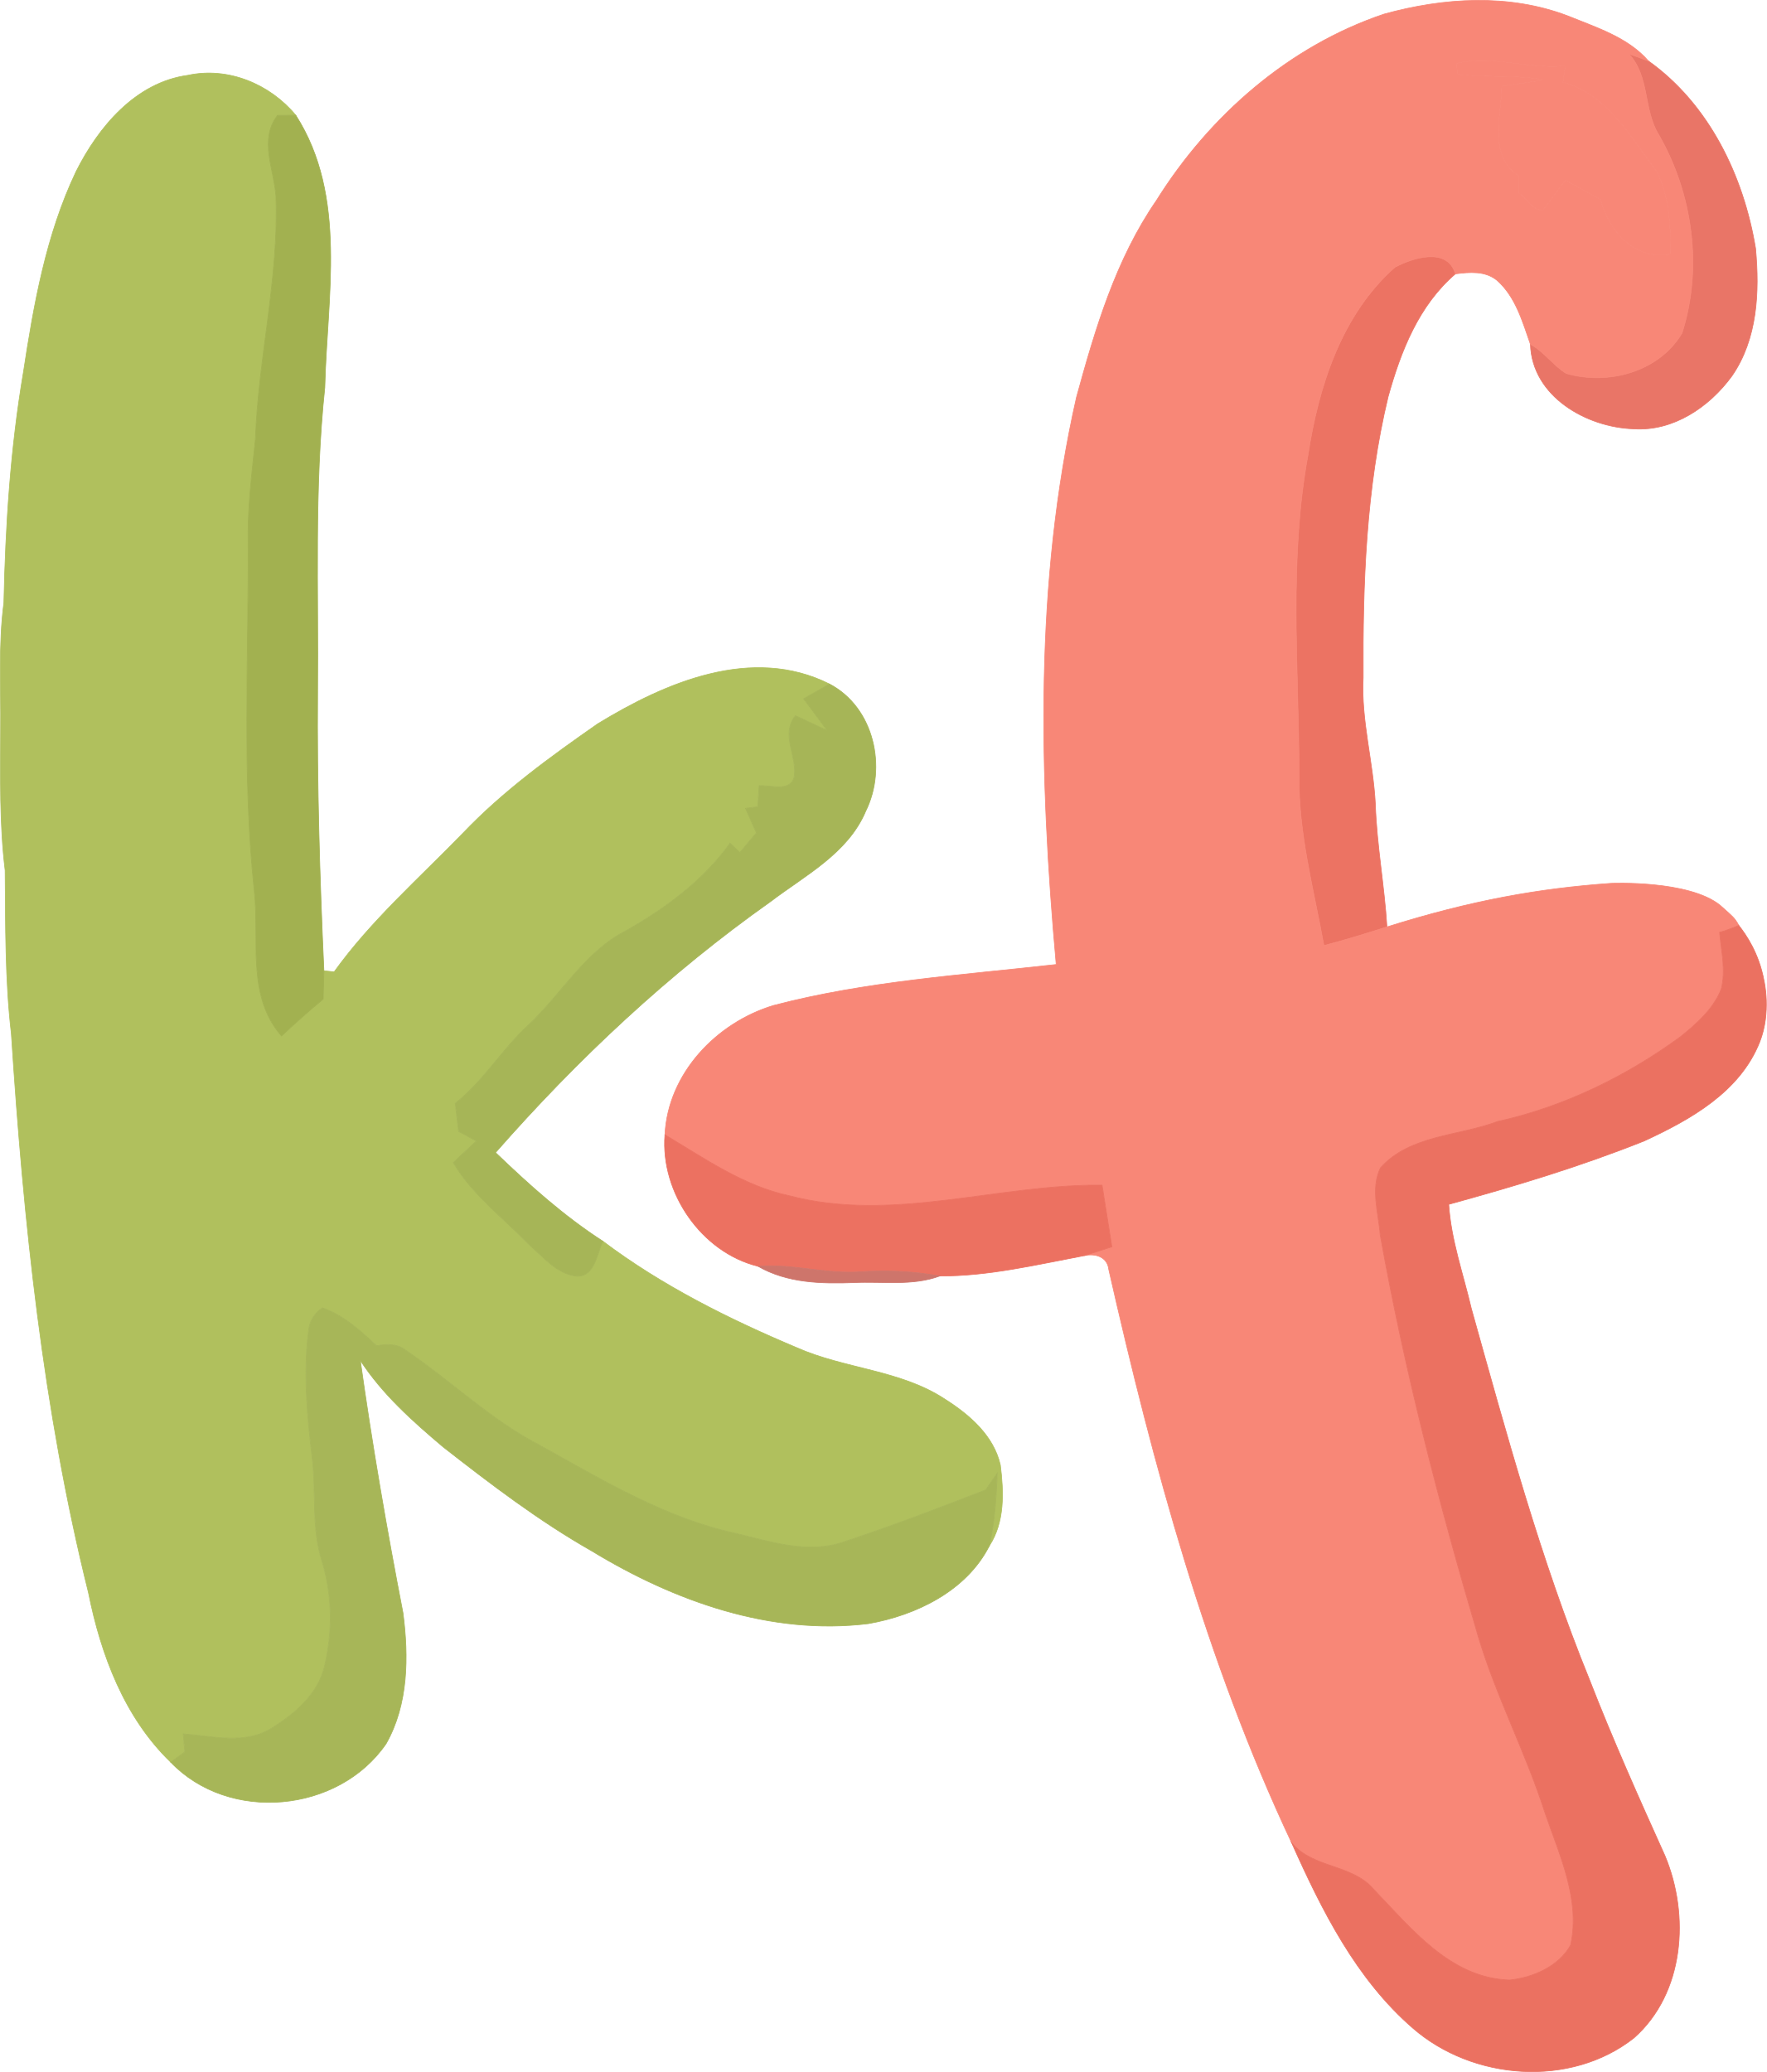
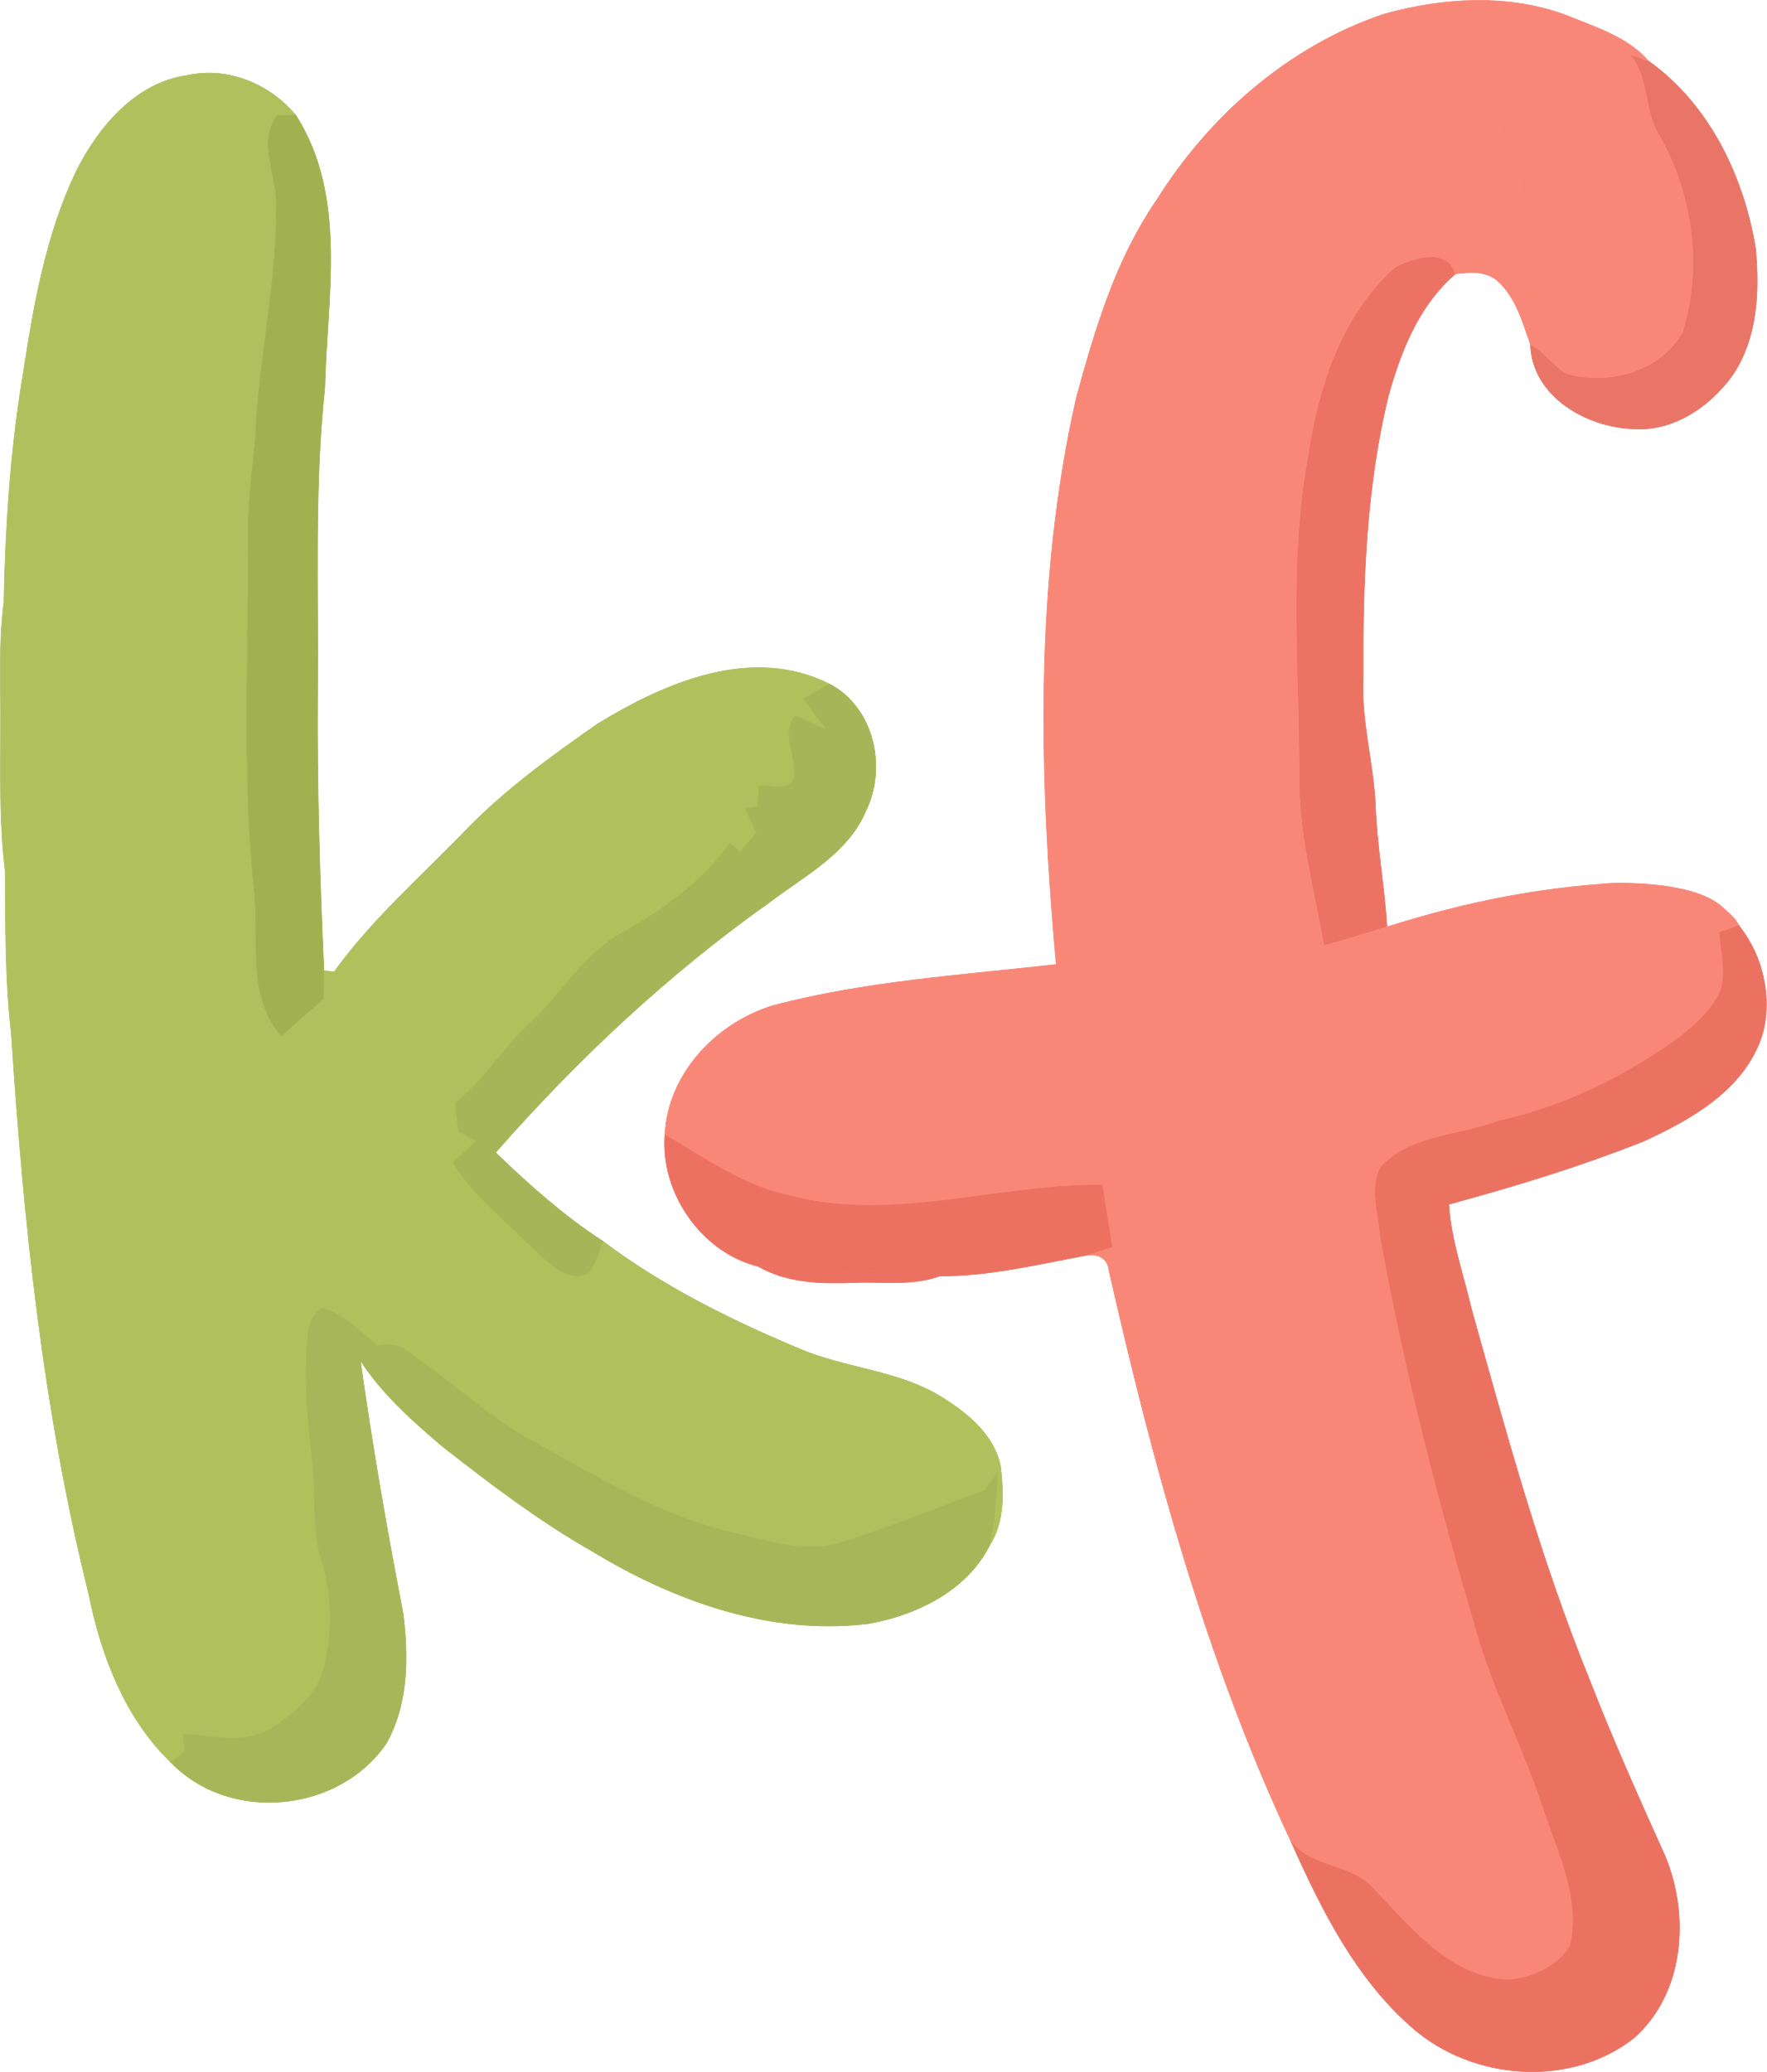
<svg xmlns="http://www.w3.org/2000/svg" id="Layer_1" data-name="Layer 1" viewBox="0 0 237.91 279.02">
  <defs>
    <style>
      .cls-1 {
        fill: #eb7161;
        stroke: #eb7161;
      }

-       .cls-1, .cls-2, .cls-3, .cls-4, .cls-5, .cls-6, .cls-7, .cls-8, .cls-9, .cls-10 {
+       .cls-1, .cls-2, .cls-3, .cls-4, .cls-5, .cls-6, .cls-7, .cls-8, .cls-9 {
        stroke-miterlimit: 10.43;
        stroke-width: .09px;
      }

      .cls-2 {
        fill: #b0c05d;
        stroke: #b0c05d;
      }

      .cls-3 {
        fill: #a7b658;
        stroke: #a7b658;
      }

      .cls-4 {
        fill: #a2b150;
        stroke: #a2b150;
      }

      .cls-5 {
-         fill: #ce756b;
-         stroke: #ce756b;
-       }
- 
-       .cls-6 {
        fill: #f88777;
        stroke: #f88777;
      }

-       .cls-7 {
+       .cls-6 {
        fill: #ec7161;
        stroke: #ec7161;
      }

-       .cls-8 {
+       .cls-7 {
        fill: #e97567;
        stroke: #e97567;
      }

-       .cls-9 {
+       .cls-8 {
        fill: #a6b557;
        stroke: #a6b557;
      }

-       .cls-10 {
+       .cls-9 {
        fill: #ec7363;
        stroke: #ec7363;
      }
    </style>
  </defs>
  <g>
    <path class="cls-2" d="m10.25,23.09c3-5.99,8.02-12,15.05-12.95,5.4-1.18,11.07,1.19,14.53,5.38-.62,0-1.85.01-2.46.01-2.52,3.3-.47,7.22-.22,10.86.43,11.02-2.38,21.81-2.76,32.78-.49,4.69-1.08,9.38-.98,14.11.07,15.63-.83,31.32.85,46.9.68,6.49-1.07,13.96,3.65,19.33,1.82-1.71,3.7-3.37,5.62-4.97.02-1.28.05-2.55.09-3.81.34.04,1.04.11,1.38.14,4.97-6.91,11.41-12.56,17.32-18.65,5.4-5.67,11.76-10.28,18.17-14.75,9.13-5.58,20.77-10.59,31.21-5.36-1.18.66-2.34,1.32-3.5,1.98,1.05,1.42,2.11,2.84,3.17,4.26-1.43-.66-2.84-1.32-4.25-1.98-2.08,2.53.3,5.51-.18,8.28-.61,2.07-3.18,1.02-4.72,1.16-.06.94-.12,1.88-.17,2.82-.42.06-1.25.16-1.67.22.48,1.09.97,2.19,1.47,3.3-.75.88-1.48,1.76-2.22,2.65-.33-.32-.99-.95-1.32-1.27-3.57,5-8.6,8.7-13.87,11.72-5.66,2.82-8.8,8.57-13.28,12.77-3.57,3.26-6.05,7.55-9.86,10.55.14,1.27.3,2.53.46,3.8.79.42,1.58.85,2.38,1.28-1.04.97-2.08,1.93-3.11,2.91,2.55,4.31,6.62,7.34,10.06,10.9,1.95,1.7,3.81,4.08,6.55,4.4,2.47.1,2.73-3.01,3.55-4.71,7.95,5.99,16.94,10.47,26.08,14.32,6.49,2.89,14.01,2.99,20.03,6.98,3.27,2.08,6.51,4.88,7.41,8.83.46,3.66.61,7.68-1.49,10.9.75-3.22.95-6.53,1.08-9.82-.53.75-1.05,1.5-1.56,2.26-6.29,2.44-12.6,4.86-19.01,6.97-4.83,1.74-9.87.02-14.61-1.1-9.49-2.05-17.9-7.14-26.29-11.8-6.63-3.4-12.01-8.68-18.13-12.83-1.15-.93-2.61-.91-3.98-.64-2.17-2.04-4.44-4.11-7.3-5.11-1.07.71-1.79,1.85-1.88,3.14-.73,5.7-.18,11.46.5,17.13.56,4.59-.13,9.34,1.3,13.82,1.41,4.6,1.47,9.56.34,14.23-.87,3.66-3.91,6.29-6.98,8.2-3.6,2.38-8.05,1.14-12.03.85.06.8.14,1.62.22,2.43-.48.35-1.43,1.04-1.91,1.38-6.23-6.02-9.39-14.45-11.06-22.79-6.13-24.64-8.75-50-10.39-75.27-.86-7.31-.77-14.68-.84-22.02-.77-6.3-.62-12.65-.61-18.98.06-5.69-.3-11.4.44-17.06.22-10.36.89-20.74,2.62-30.96,1.41-9.23,3.06-18.62,7.11-27.12Z" />
    <path class="cls-4" d="m37.37,15.53c.61,0,1.84-.01,2.46-.01,6.99,10.92,4.2,24.48,3.91,36.67-1.45,13.62-.84,27.33-.97,41-.1,12.52.28,25.05.85,37.54-.04,1.26-.07,2.53-.09,3.81-1.92,1.6-3.8,3.26-5.62,4.97-4.72-5.37-2.97-12.84-3.65-19.33-1.68-15.58-.78-31.27-.85-46.9-.1-4.73.49-9.42.98-14.11.38-10.97,3.19-21.76,2.76-32.78-.25-3.64-2.3-7.56.22-10.86Z" />
-     <path class="cls-9" d="m108.2,94.09c1.16-.66,2.32-1.32,3.5-1.98,6.01,3.15,7.78,11.25,4.88,17.12-2.4,5.69-8.15,8.63-12.82,12.18-13.7,9.69-25.98,21.2-37.03,33.8,4.51,4.33,9.19,8.54,14.46,11.94-.82,1.7-1.08,4.81-3.55,4.71-2.74-.32-4.6-2.7-6.55-4.4-3.44-3.56-7.51-6.59-10.06-10.9,1.03-.98,2.07-1.94,3.11-2.91-.8-.43-1.59-.86-2.38-1.28-.16-1.27-.32-2.53-.46-3.8,3.81-3,6.29-7.29,9.86-10.55,4.48-4.2,7.62-9.95,13.28-12.77,5.27-3.02,10.3-6.72,13.87-11.72.33.32.99.95,1.32,1.27.74-.89,1.47-1.77,2.22-2.65-.5-1.11-.99-2.21-1.47-3.3.42-.06,1.25-.16,1.67-.22.05-.94.11-1.88.17-2.82,1.54-.14,4.11.91,4.72-1.16.48-2.77-1.9-5.75.18-8.28,1.41.66,2.82,1.32,4.25,1.98-1.06-1.42-2.12-2.84-3.17-4.26Z" />
+     <path class="cls-8" d="m108.2,94.09c1.16-.66,2.32-1.32,3.5-1.98,6.01,3.15,7.78,11.25,4.88,17.12-2.4,5.69-8.15,8.63-12.82,12.18-13.7,9.69-25.98,21.2-37.03,33.8,4.51,4.33,9.19,8.54,14.46,11.94-.82,1.7-1.08,4.81-3.55,4.71-2.74-.32-4.6-2.7-6.55-4.4-3.44-3.56-7.51-6.59-10.06-10.9,1.03-.98,2.07-1.94,3.11-2.91-.8-.43-1.59-.86-2.38-1.28-.16-1.27-.32-2.53-.46-3.8,3.81-3,6.29-7.29,9.86-10.55,4.48-4.2,7.62-9.95,13.28-12.77,5.27-3.02,10.3-6.72,13.87-11.72.33.32.99.95,1.32,1.27.74-.89,1.47-1.77,2.22-2.65-.5-1.11-.99-2.21-1.47-3.3.42-.06,1.25-.16,1.67-.22.05-.94.11-1.88.17-2.82,1.54-.14,4.11.91,4.72-1.16.48-2.77-1.9-5.75.18-8.28,1.41.66,2.82,1.32,4.25,1.98-1.06-1.42-2.12-2.84-3.17-4.26Z" />
    <path class="cls-3" d="m41.54,179.25c.09-1.29.81-2.43,1.88-3.14,2.86,1,5.13,3.07,7.3,5.11,1.37-.27,2.83-.29,3.98.64,6.12,4.15,11.5,9.43,18.13,12.83,8.39,4.66,16.8,9.75,26.29,11.8,4.74,1.12,9.78,2.84,14.61,1.1,6.41-2.11,12.72-4.53,19.01-6.97.51-.76,1.03-1.51,1.56-2.26-.13,3.29-.33,6.6-1.08,9.82-3.07,6.04-9.83,9.33-16.26,10.46-13.14,1.64-26.19-3.04-37.28-9.79-7.09-4.03-13.57-8.97-19.98-13.98-4.13-3.48-8.22-7.13-11.18-11.68,1.6,11.38,3.56,22.73,5.75,34.02.77,5.88.73,12.32-2.28,17.61-6.4,9.32-21.15,10.7-29.01,2.47.48-.34,1.43-1.03,1.91-1.38-.08-.81-.16-1.63-.22-2.43,3.98.29,8.43,1.53,12.03-.85,3.07-1.91,6.11-4.54,6.98-8.2,1.13-4.67,1.07-9.63-.34-14.23-1.43-4.48-.74-9.23-1.3-13.82-.68-5.67-1.23-11.43-.5-17.13Z" />
  </g>
+   <path class="cls-7" d="m219.33,7.24c.88.31,1.77.64,2.66.98,8.17,5.82,12.82,15.51,14.42,25.23.54,5.85.27,12.19-3.19,17.19-3.03,4.16-7.89,7.47-13.23,7.11-6.33-.2-13.68-4.35-13.9-11.39,1.86,1,3.05,2.84,4.83,3.93,5.64,1.63,12.48-.21,15.58-5.43,2.82-8.78,1.44-18.83-3.17-26.78-2.06-3.39-1.16-7.8-4-10.84Z" />
+   <path class="cls-5" d="m196.17,8.52c4.89-1.14,9.73.86,14.62.34-.11.73-.22,1.46-.31,2.2,6.03,1.69,9.13,7.43,12.65,12.08,1.67,3.4,1.85,7.33,1.85,11.06-4.87.94-8.32-3.09-9.46-7.35-1.58-.87-3.15-1.72-4.72-2.58-1.04,1.32-1.97,2.72-3.02,4.02-1.4.08-2.16-1.57-3.22-2.27-.01-.78-.01-1.55,0-2.31-4.2-2.66-2.39-8.03-2.32-12.13,1.92-.25,3.84-.52,5.76-.83-3.89-.71-7.86-.27-11.76-.75-.02-.37-.05-1.11-.07-1.48Z" />
+   <path class="cls-9" d="m187.85,35.98c2.48-1.31,7.07-2.74,8.14.9-4.94,4.23-7.36,10.43-9.06,16.54-2.99,12.37-3.43,25.17-3.36,37.85-.3,5.74,1.36,11.32,1.64,17.04.19,5.53,1.22,10.99,1.56,16.51-2.82.89-5.63,1.77-8.49,2.51-1.38-7.63-3.47-15.2-3.34-23.01-.05-14.36-1.42-28.86,1.2-43.07,1.42-9.23,4.51-18.91,11.71-25.27Z" />
  <g>
-     <path class="cls-8" d="m219.33,7.24c.88.31,1.77.64,2.66.98,8.17,5.82,12.82,15.51,14.42,25.23.54,5.85.27,12.19-3.19,17.19-3.03,4.16-7.89,7.47-13.23,7.11-6.33-.2-13.68-4.35-13.9-11.39,1.86,1,3.05,2.84,4.83,3.93,5.64,1.63,12.48-.21,15.58-5.43,2.82-8.78,1.44-18.83-3.17-26.78-2.06-3.39-1.16-7.8-4-10.84Z" />
-     <path class="cls-6" d="m196.17,8.52c4.89-1.14,9.73.86,14.62.34-.11.73-.22,1.46-.31,2.2,6.03,1.69,9.13,7.43,12.65,12.08,1.67,3.4,1.85,7.33,1.85,11.06-4.87.94-8.32-3.09-9.46-7.35-1.58-.87-3.15-1.72-4.72-2.58-1.04,1.32-1.97,2.72-3.02,4.02-1.4.08-2.16-1.57-3.22-2.27-.01-.78-.01-1.55,0-2.31-4.2-2.66-2.39-8.03-2.32-12.13,1.92-.25,3.84-.52,5.76-.83-3.89-.71-7.86-.27-11.76-.75-.02-.37-.05-1.11-.07-1.48Z" />
-     <path class="cls-10" d="m187.85,35.98c2.48-1.31,7.07-2.74,8.14.9-4.94,4.23-7.36,10.43-9.06,16.54-2.99,12.37-3.43,25.17-3.36,37.85-.3,5.74,1.36,11.32,1.64,17.04.19,5.53,1.22,10.99,1.56,16.51-2.82.89-5.63,1.77-8.49,2.51-1.38-7.63-3.47-15.2-3.34-23.01-.05-14.36-1.42-28.86,1.2-43.07,1.42-9.23,4.51-18.91,11.71-25.27Z" />
-     <g>
-       <path class="cls-6" d="m186.37,1.9c8.03-2.22,16.78-2.78,24.7.22,3.82,1.56,8.13,2.88,10.92,6.1-.89-.34-1.78-.67-2.66-.98,2.84,3.04,1.94,7.45,4,10.84,4.61,7.95,5.99,18,3.17,26.78-3.1,5.22-9.94,7.06-15.58,5.43-1.78-1.09-2.97-2.93-4.83-3.93-1.07-3.05-1.99-6.39-4.5-8.61-1.6-1.31-3.71-1.11-5.6-.87-1.07-3.64-5.66-2.21-8.14-.9-7.2,6.36-10.29,16.04-11.71,25.27-2.62,14.21-1.25,28.71-1.2,43.07-.13,7.81,1.96,15.38,3.34,23.01,2.86-.74,5.67-1.62,8.49-2.51,11.36-3.58,20.59-5.2,30.2-5.87,0,0,10.46-.46,14.67,2.96.11.09.66.58,1.2,1.07.4.37.62.58.85.89.22.3.37.56.46.75-.45.19-.93.38-1.44.56-.4.14-.78.26-1.15.37.23,2.52.86,5.11.23,7.62-1.05,2.68-3.3,4.67-5.5,6.44-7.36,5.37-15.7,9.43-24.63,11.41-5.24,1.98-11.77,1.8-15.75,6.22-1.39,2.78-.28,6.09-.05,9.05,3.27,18.27,7.93,36.26,13.19,54.05,2.43,8.15,6.43,15.71,9.01,23.81,1.95,5.69,4.78,11.63,3.44,17.78-1.59,2.87-5.08,4.38-8.22,4.7-7.98-.25-13.26-6.98-18.33-12.25-2.91-3.39-8.16-2.76-11.02-6.24-11.53-24.51-18.63-50.85-24.62-77.19-.19-1.73-1.84-2.2-3.31-1.86,1.25-.38,2.48-.79,3.73-1.19-.45-2.77-.89-5.54-1.32-8.31-14.05-.15-28.18,5.1-42.15,1.42-6.17-1.33-11.39-5.03-16.72-8.2.4-8.26,6.94-15.09,14.61-17.41,12.45-3.27,25.34-4.08,38.08-5.52-2.28-25.4-2.95-51.35,2.73-76.37,2.52-9.21,5.3-18.59,10.78-26.53,7.11-11.38,17.82-20.77,30.63-25.08Zm9.8,6.62c.02.37.05,1.11.07,1.48,3.9.48,7.87.04,11.76.75-1.92.31-3.84.58-5.76.83-.07,4.1-1.88,9.47,2.32,12.13-.01.76-.01,1.53,0,2.31,1.06.7,1.82,2.35,3.22,2.27,1.05-1.3,1.98-2.7,3.02-4.02,1.57.86,3.14,1.71,4.72,2.58,1.14,4.26,4.59,8.29,9.46,7.35,0-3.73-.18-7.66-1.85-11.06-3.52-4.65-6.62-10.39-12.65-12.08.09-.74.2-1.47.31-2.2-4.89.52-9.73-1.48-14.62-.34Z" />
-       <path class="cls-1" d="m231.56,125.55c.37-.11.76-.23,1.15-.37.51-.18.99-.37,1.44-.56.96,1.21,2.73,3.76,3.4,7.46,0,0,1.01,4.21-.58,8.23-2.66,6.73-9.32,10.45-15.55,13.33-8.58,3.43-17.43,6.1-26.33,8.54.31,4.8,1.95,9.36,3.04,14.02,4.71,16.83,9.3,33.75,15.9,49.96,3.12,8.03,6.64,15.9,10.18,23.75,3.35,8.01,2.63,18.49-4.17,24.52-8.55,6.74-21.73,5.72-29.8-1.33-7.64-6.63-12.25-15.88-16.31-24.96,2.86,3.48,8.11,2.85,11.02,6.24,5.07,5.27,10.35,12,18.33,12.25,3.14-.32,6.63-1.83,8.22-4.7,1.34-6.15-1.49-12.09-3.44-17.78-2.58-8.1-6.58-15.66-9.01-23.81-5.26-17.79-9.92-35.78-13.19-54.05-.23-2.96-1.34-6.27.05-9.05,3.98-4.42,10.51-4.24,15.75-6.22,8.93-1.98,17.27-6.04,24.63-11.41,2.2-1.77,4.45-3.76,5.5-6.44.63-2.51,0-5.1-.23-7.62Z" />
-     </g>
-     <path class="cls-7" d="m89.54,152.81c5.33,3.17,10.55,6.87,16.72,8.2,13.97,3.68,28.1-1.57,42.15-1.42.43,2.77.87,5.54,1.32,8.31-1.25.4-2.48.81-3.73,1.19-6.4,1.21-12.9,2.77-19.44,2.74-3.49-.63-7.03-.81-10.56-.57-4.68.36-9.25-1.12-13.92-.74-7.59-1.86-13.16-9.89-12.54-17.71Z" />
-     <path class="cls-5" d="m102.08,170.52c4.67-.38,9.24,1.1,13.92.74,3.53-.24,7.07-.06,10.56.57-3.71,1.37-7.7.7-11.54.89-4.41.16-9.01.07-12.94-2.2Z" />
+     <path class="cls-5" d="m186.37,1.9c8.03-2.22,16.78-2.78,24.7.22,3.82,1.56,8.13,2.88,10.92,6.1-.89-.34-1.78-.67-2.66-.98,2.84,3.04,1.94,7.45,4,10.84,4.61,7.95,5.99,18,3.17,26.78-3.1,5.22-9.94,7.06-15.58,5.43-1.78-1.09-2.97-2.93-4.83-3.93-1.07-3.05-1.99-6.39-4.5-8.61-1.6-1.31-3.71-1.11-5.6-.87-1.07-3.64-5.66-2.21-8.14-.9-7.2,6.36-10.29,16.04-11.71,25.27-2.62,14.21-1.25,28.71-1.2,43.07-.13,7.81,1.96,15.38,3.34,23.01,2.86-.74,5.67-1.62,8.49-2.51,11.36-3.58,20.59-5.2,30.2-5.87,0,0,10.46-.46,14.67,2.96.11.09.66.58,1.2,1.07.4.37.62.58.85.89.22.3.37.56.46.75-.45.19-.93.38-1.44.56-.4.14-.78.26-1.15.37.23,2.52.86,5.11.23,7.62-1.05,2.68-3.3,4.67-5.5,6.44-7.36,5.37-15.7,9.43-24.63,11.41-5.24,1.98-11.77,1.8-15.75,6.22-1.39,2.78-.28,6.09-.05,9.05,3.27,18.27,7.93,36.26,13.19,54.05,2.43,8.15,6.43,15.71,9.01,23.81,1.95,5.69,4.78,11.63,3.44,17.78-1.59,2.87-5.08,4.38-8.22,4.7-7.98-.25-13.26-6.98-18.33-12.25-2.91-3.39-8.16-2.76-11.02-6.24-11.53-24.51-18.63-50.85-24.62-77.19-.19-1.73-1.84-2.2-3.31-1.86,1.25-.38,2.48-.79,3.73-1.19-.45-2.77-.89-5.54-1.32-8.31-14.05-.15-28.18,5.1-42.15,1.42-6.17-1.33-11.39-5.03-16.72-8.2.4-8.26,6.94-15.09,14.61-17.41,12.45-3.27,25.34-4.08,38.08-5.52-2.28-25.4-2.95-51.35,2.73-76.37,2.52-9.21,5.3-18.59,10.78-26.53,7.11-11.38,17.82-20.77,30.63-25.08Zm9.8,6.62c.02.37.05,1.11.07,1.48,3.9.48,7.87.04,11.76.75-1.92.31-3.84.58-5.76.83-.07,4.1-1.88,9.47,2.32,12.13-.01.76-.01,1.53,0,2.31,1.06.7,1.82,2.35,3.22,2.27,1.05-1.3,1.98-2.7,3.02-4.02,1.57.86,3.14,1.71,4.72,2.58,1.14,4.26,4.59,8.29,9.46,7.35,0-3.73-.18-7.66-1.85-11.06-3.52-4.65-6.62-10.39-12.65-12.08.09-.74.2-1.47.31-2.2-4.89.52-9.73-1.48-14.62-.34Z" />
+     <path class="cls-1" d="m231.56,125.55c.37-.11.76-.23,1.15-.37.51-.18.99-.37,1.44-.56.96,1.21,2.73,3.76,3.4,7.46,0,0,1.01,4.21-.58,8.23-2.66,6.73-9.32,10.45-15.55,13.33-8.58,3.43-17.43,6.1-26.33,8.54.31,4.8,1.95,9.36,3.04,14.02,4.71,16.83,9.3,33.75,15.9,49.96,3.12,8.03,6.64,15.9,10.18,23.75,3.35,8.01,2.63,18.49-4.17,24.52-8.55,6.74-21.73,5.72-29.8-1.33-7.64-6.63-12.25-15.88-16.31-24.96,2.86,3.48,8.11,2.85,11.02,6.24,5.07,5.27,10.35,12,18.33,12.25,3.14-.32,6.63-1.83,8.22-4.7,1.34-6.15-1.49-12.09-3.44-17.78-2.58-8.1-6.58-15.66-9.01-23.81-5.26-17.79-9.92-35.78-13.19-54.05-.23-2.96-1.34-6.27.05-9.05,3.98-4.42,10.51-4.24,15.75-6.22,8.93-1.98,17.27-6.04,24.63-11.41,2.2-1.77,4.45-3.76,5.5-6.44.63-2.51,0-5.1-.23-7.62Z" />
  </g>
+   <path class="cls-6" d="m89.54,152.81c5.33,3.17,10.55,6.87,16.72,8.2,13.97,3.68,28.1-1.57,42.15-1.42.43,2.77.87,5.54,1.32,8.31-1.25.4-2.48.81-3.73,1.19-6.4,1.21-12.9,2.77-19.44,2.74-3.49-.63-7.03-.81-10.56-.57-4.68.36-9.25-1.12-13.92-.74-7.59-1.86-13.16-9.89-12.54-17.71Z" />
+   <path class="cls-6" d="m102.08,170.52c4.67-.38,9.24,1.1,13.92.74,3.53-.24,7.07-.06,10.56.57-3.71,1.37-7.7.7-11.54.89-4.41.16-9.01.07-12.94-2.2Z" />
</svg>
